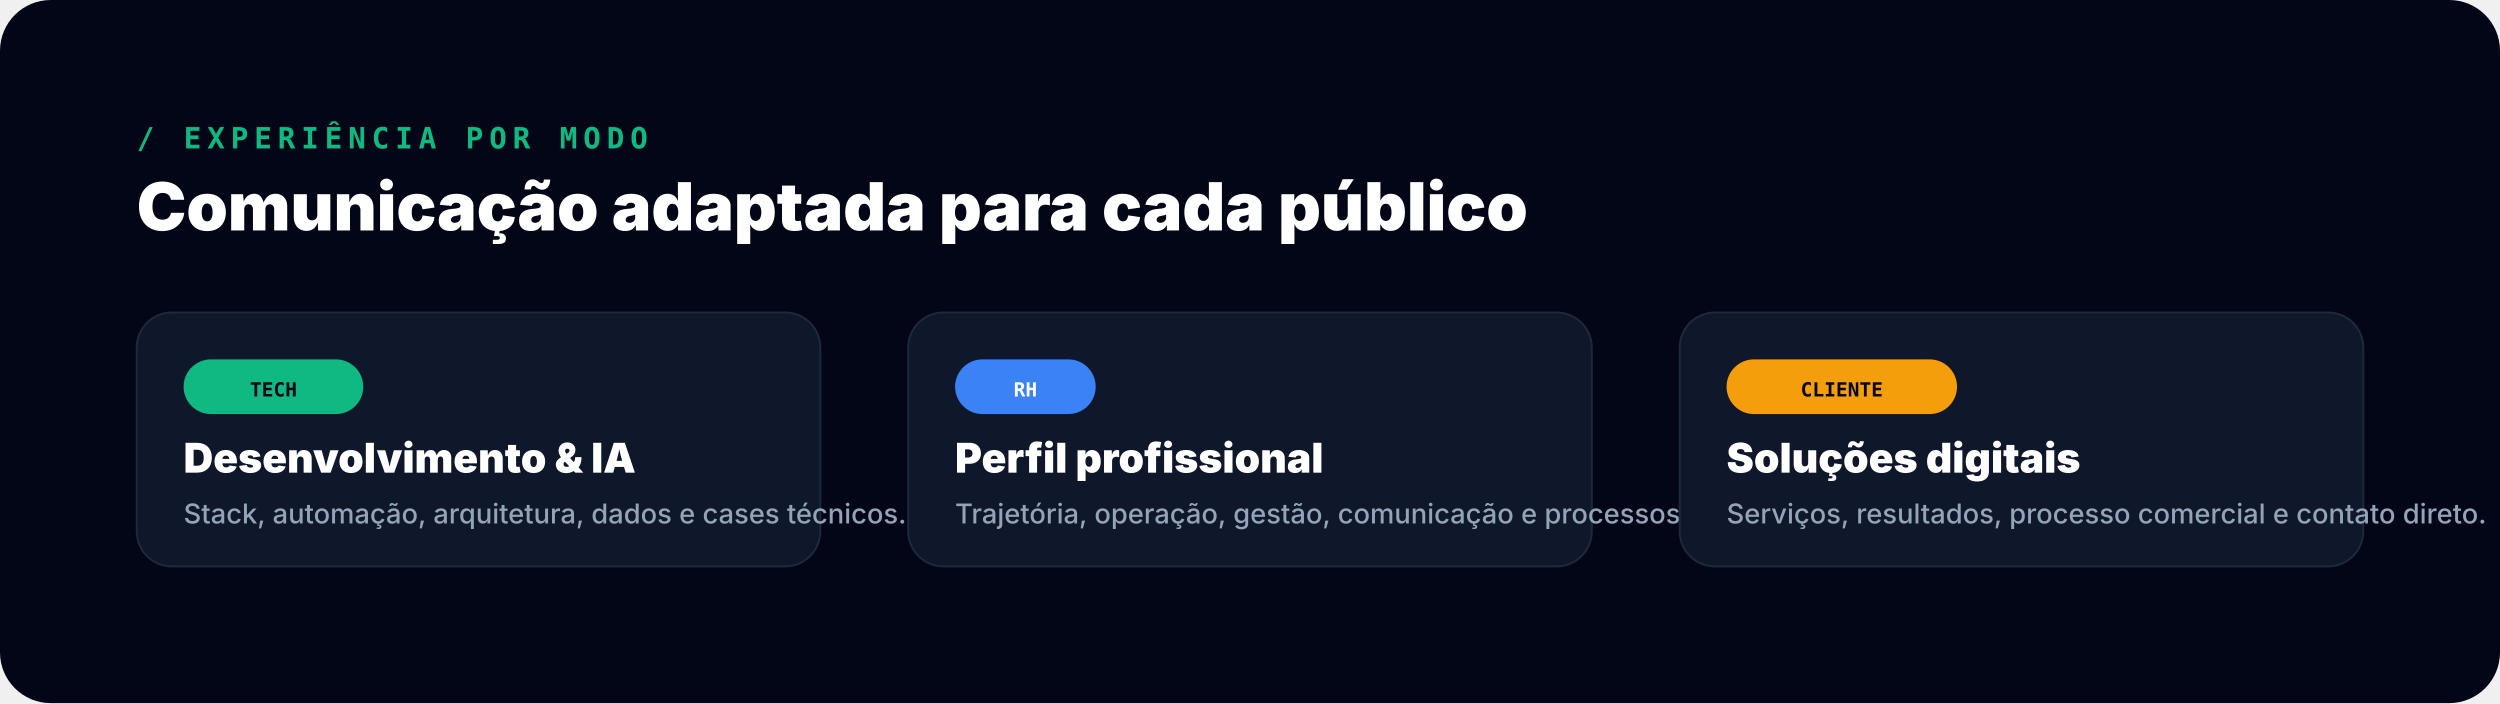
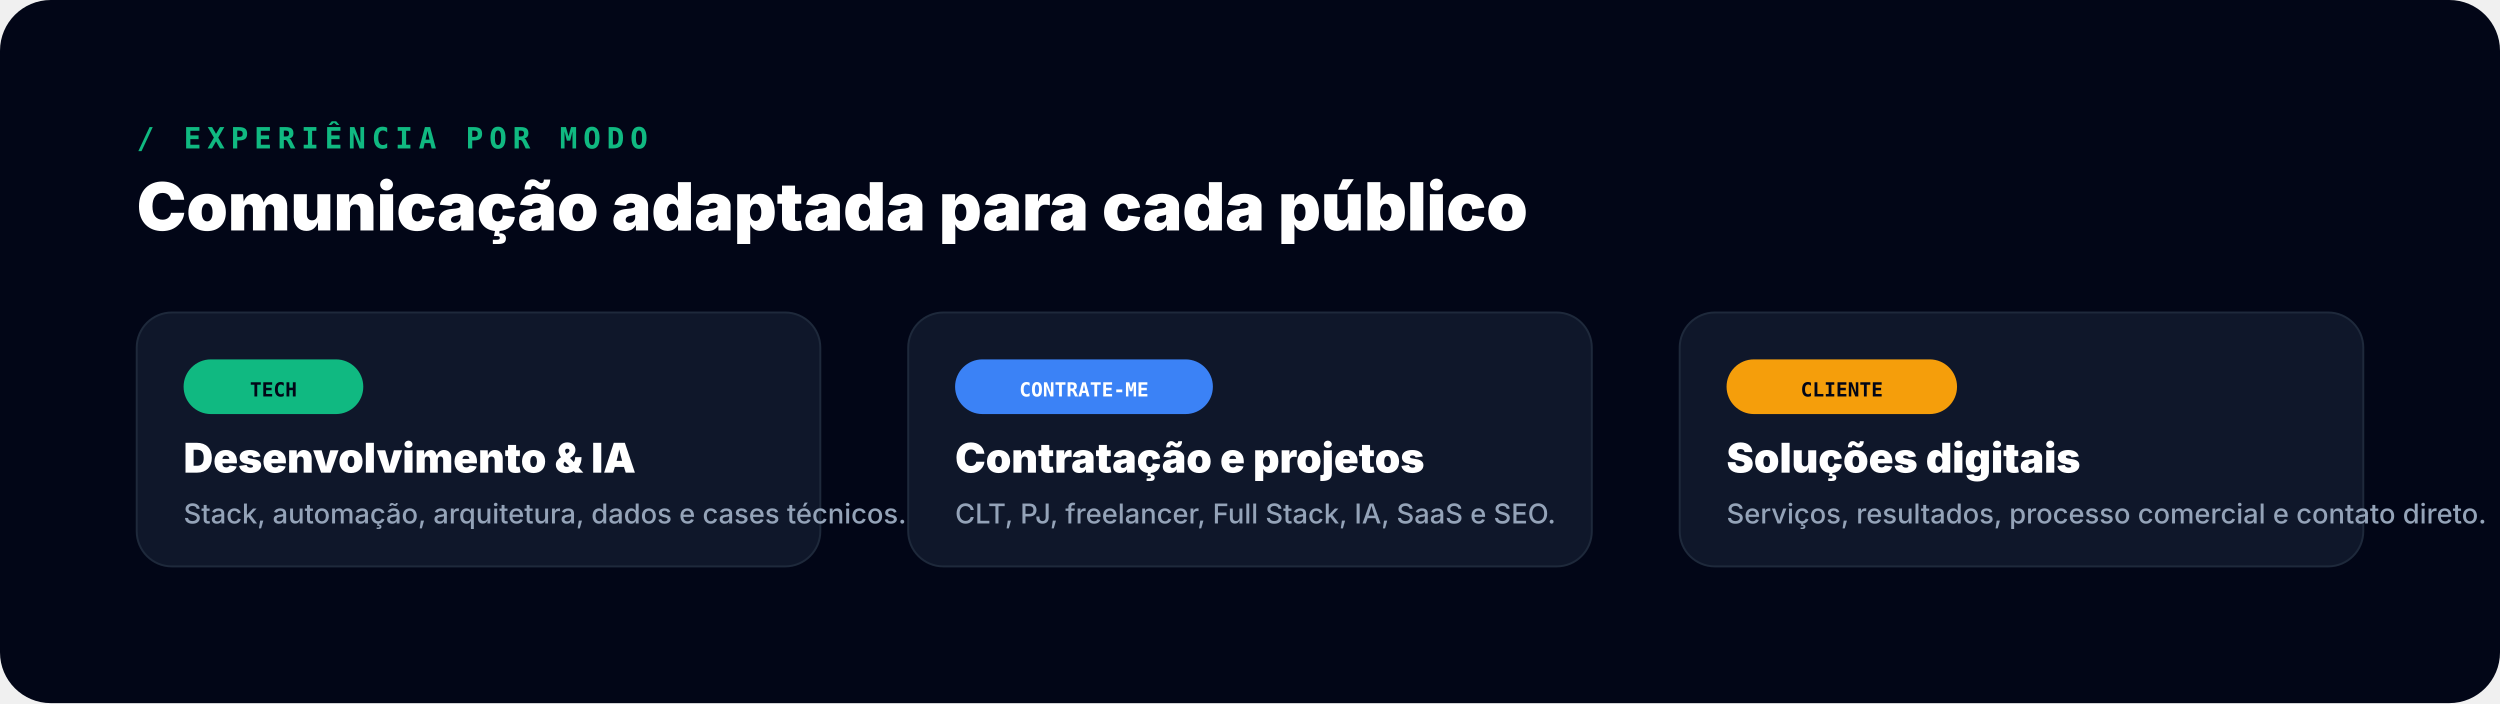
<svg xmlns="http://www.w3.org/2000/svg" width="1280" height="360" viewBox="0 0 1280 360" fill="none">
  <rect width="1280" height="360" rx="26" fill="#020617" />
  <text x="70" y="76" font-family="JetBrains Mono, Consolas, monospace" font-size="15" font-weight="800" letter-spacing="3" fill="#10B981">
    / EXPERIÊNCIA POR MODO
  </text>
  <text x="70" y="118" font-family="Inter, Arial, sans-serif" font-size="34" font-weight="900" fill="#FFFFFF">
    Comunicação adaptada para cada público
  </text>
  <g transform="translate(70 160)">
    <rect width="350" height="130" rx="18" fill="#0F172A" stroke="#1E293B" />
    <rect x="24" y="24" width="92" height="28" rx="14" fill="#10B981" />
    <text x="70" y="43" text-anchor="middle" font-family="JetBrains Mono, Consolas, monospace" font-size="10" font-weight="900" fill="#020617">TECH</text>
    <text x="24" y="82" font-family="Inter, Arial, sans-serif" font-size="21" font-weight="900" fill="#FFFFFF">Desenvolvimento &amp; IA</text>
    <text x="24" y="108" font-family="Inter, Arial, sans-serif" font-size="14" font-weight="500" fill="#94A3B8">Stack, automação, arquitetura, dados e cases técnicos.</text>
  </g>
  <g transform="translate(465 160)">
    <rect width="350" height="130" rx="18" fill="#0F172A" stroke="#1E293B" />
-     <rect x="24" y="24" width="72" height="28" rx="14" fill="#3B82F6" />
-     <text x="60" y="43" text-anchor="middle" font-family="JetBrains Mono, Consolas, monospace" font-size="10" font-weight="900" fill="#FFFFFF">RH</text>
-     <text x="24" y="82" font-family="Inter, Arial, sans-serif" font-size="21" font-weight="900" fill="#FFFFFF">Perfil profissional</text>
-     <text x="24" y="108" font-family="Inter, Arial, sans-serif" font-size="14" font-weight="500" fill="#94A3B8">Trajetória, operação, gestão, comunicação e processos.</text>
+     <rect x="24" y="24" width="132" height="28" rx="14" fill="#3B82F6" />
+     <text x="90" y="43" text-anchor="middle" font-family="JetBrains Mono, Consolas, monospace" font-size="10" font-weight="900" fill="#FFFFFF">CONTRATE-ME</text>
+     <text x="24" y="82" font-family="Inter, Arial, sans-serif" font-size="21" font-weight="900" fill="#FFFFFF">Contratação e projetos</text>
+     <text x="24" y="108" font-family="Inter, Arial, sans-serif" font-size="14" font-weight="500" fill="#94A3B8">CLT, PJ, freelancer, Full Stack, IA, SaaS e SEO.</text>
  </g>
  <g transform="translate(860 160)">
    <rect width="350" height="130" rx="18" fill="#0F172A" stroke="#1E293B" />
    <rect x="24" y="24" width="118" height="28" rx="14" fill="#F59E0B" />
    <text x="83" y="43" text-anchor="middle" font-family="JetBrains Mono, Consolas, monospace" font-size="10" font-weight="900" fill="#020617">CLIENTE</text>
    <text x="24" y="82" font-family="Inter, Arial, sans-serif" font-size="21" font-weight="900" fill="#FFFFFF">Soluções digitais</text>
    <text x="24" y="108" font-family="Inter, Arial, sans-serif" font-size="14" font-weight="500" fill="#94A3B8">Serviços, resultados, processo comercial e contato direto.</text>
  </g>
</svg>
